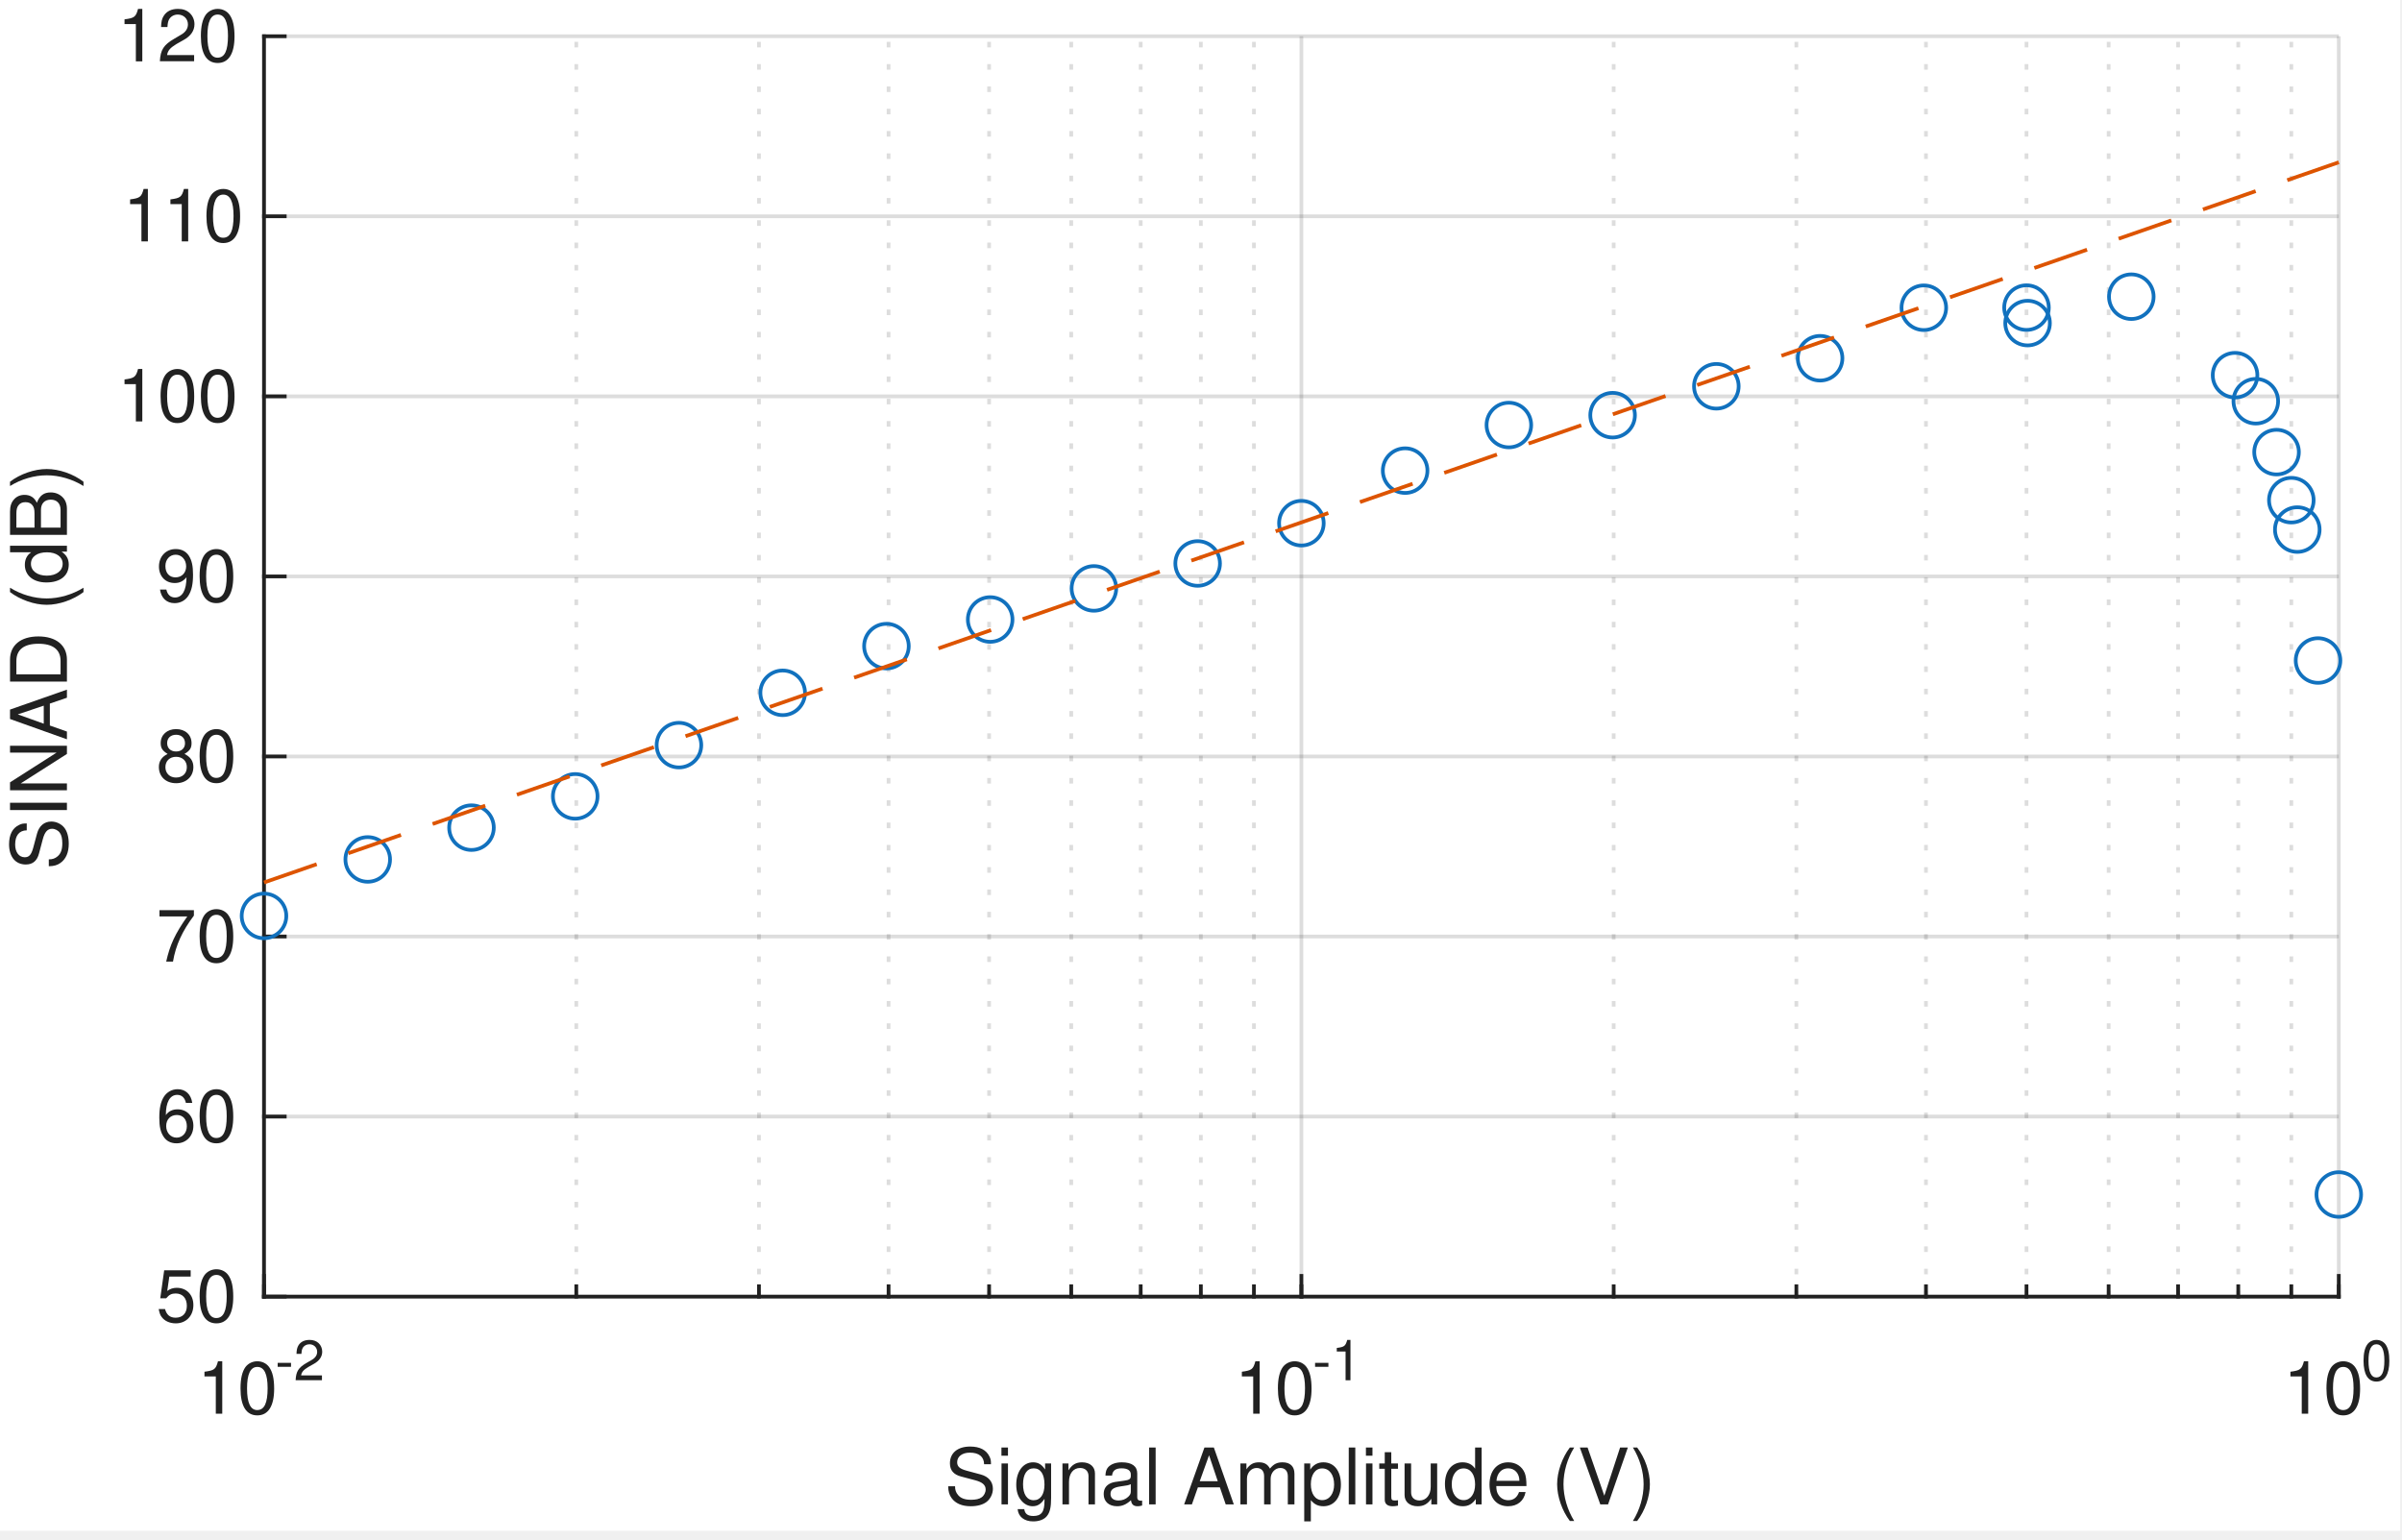
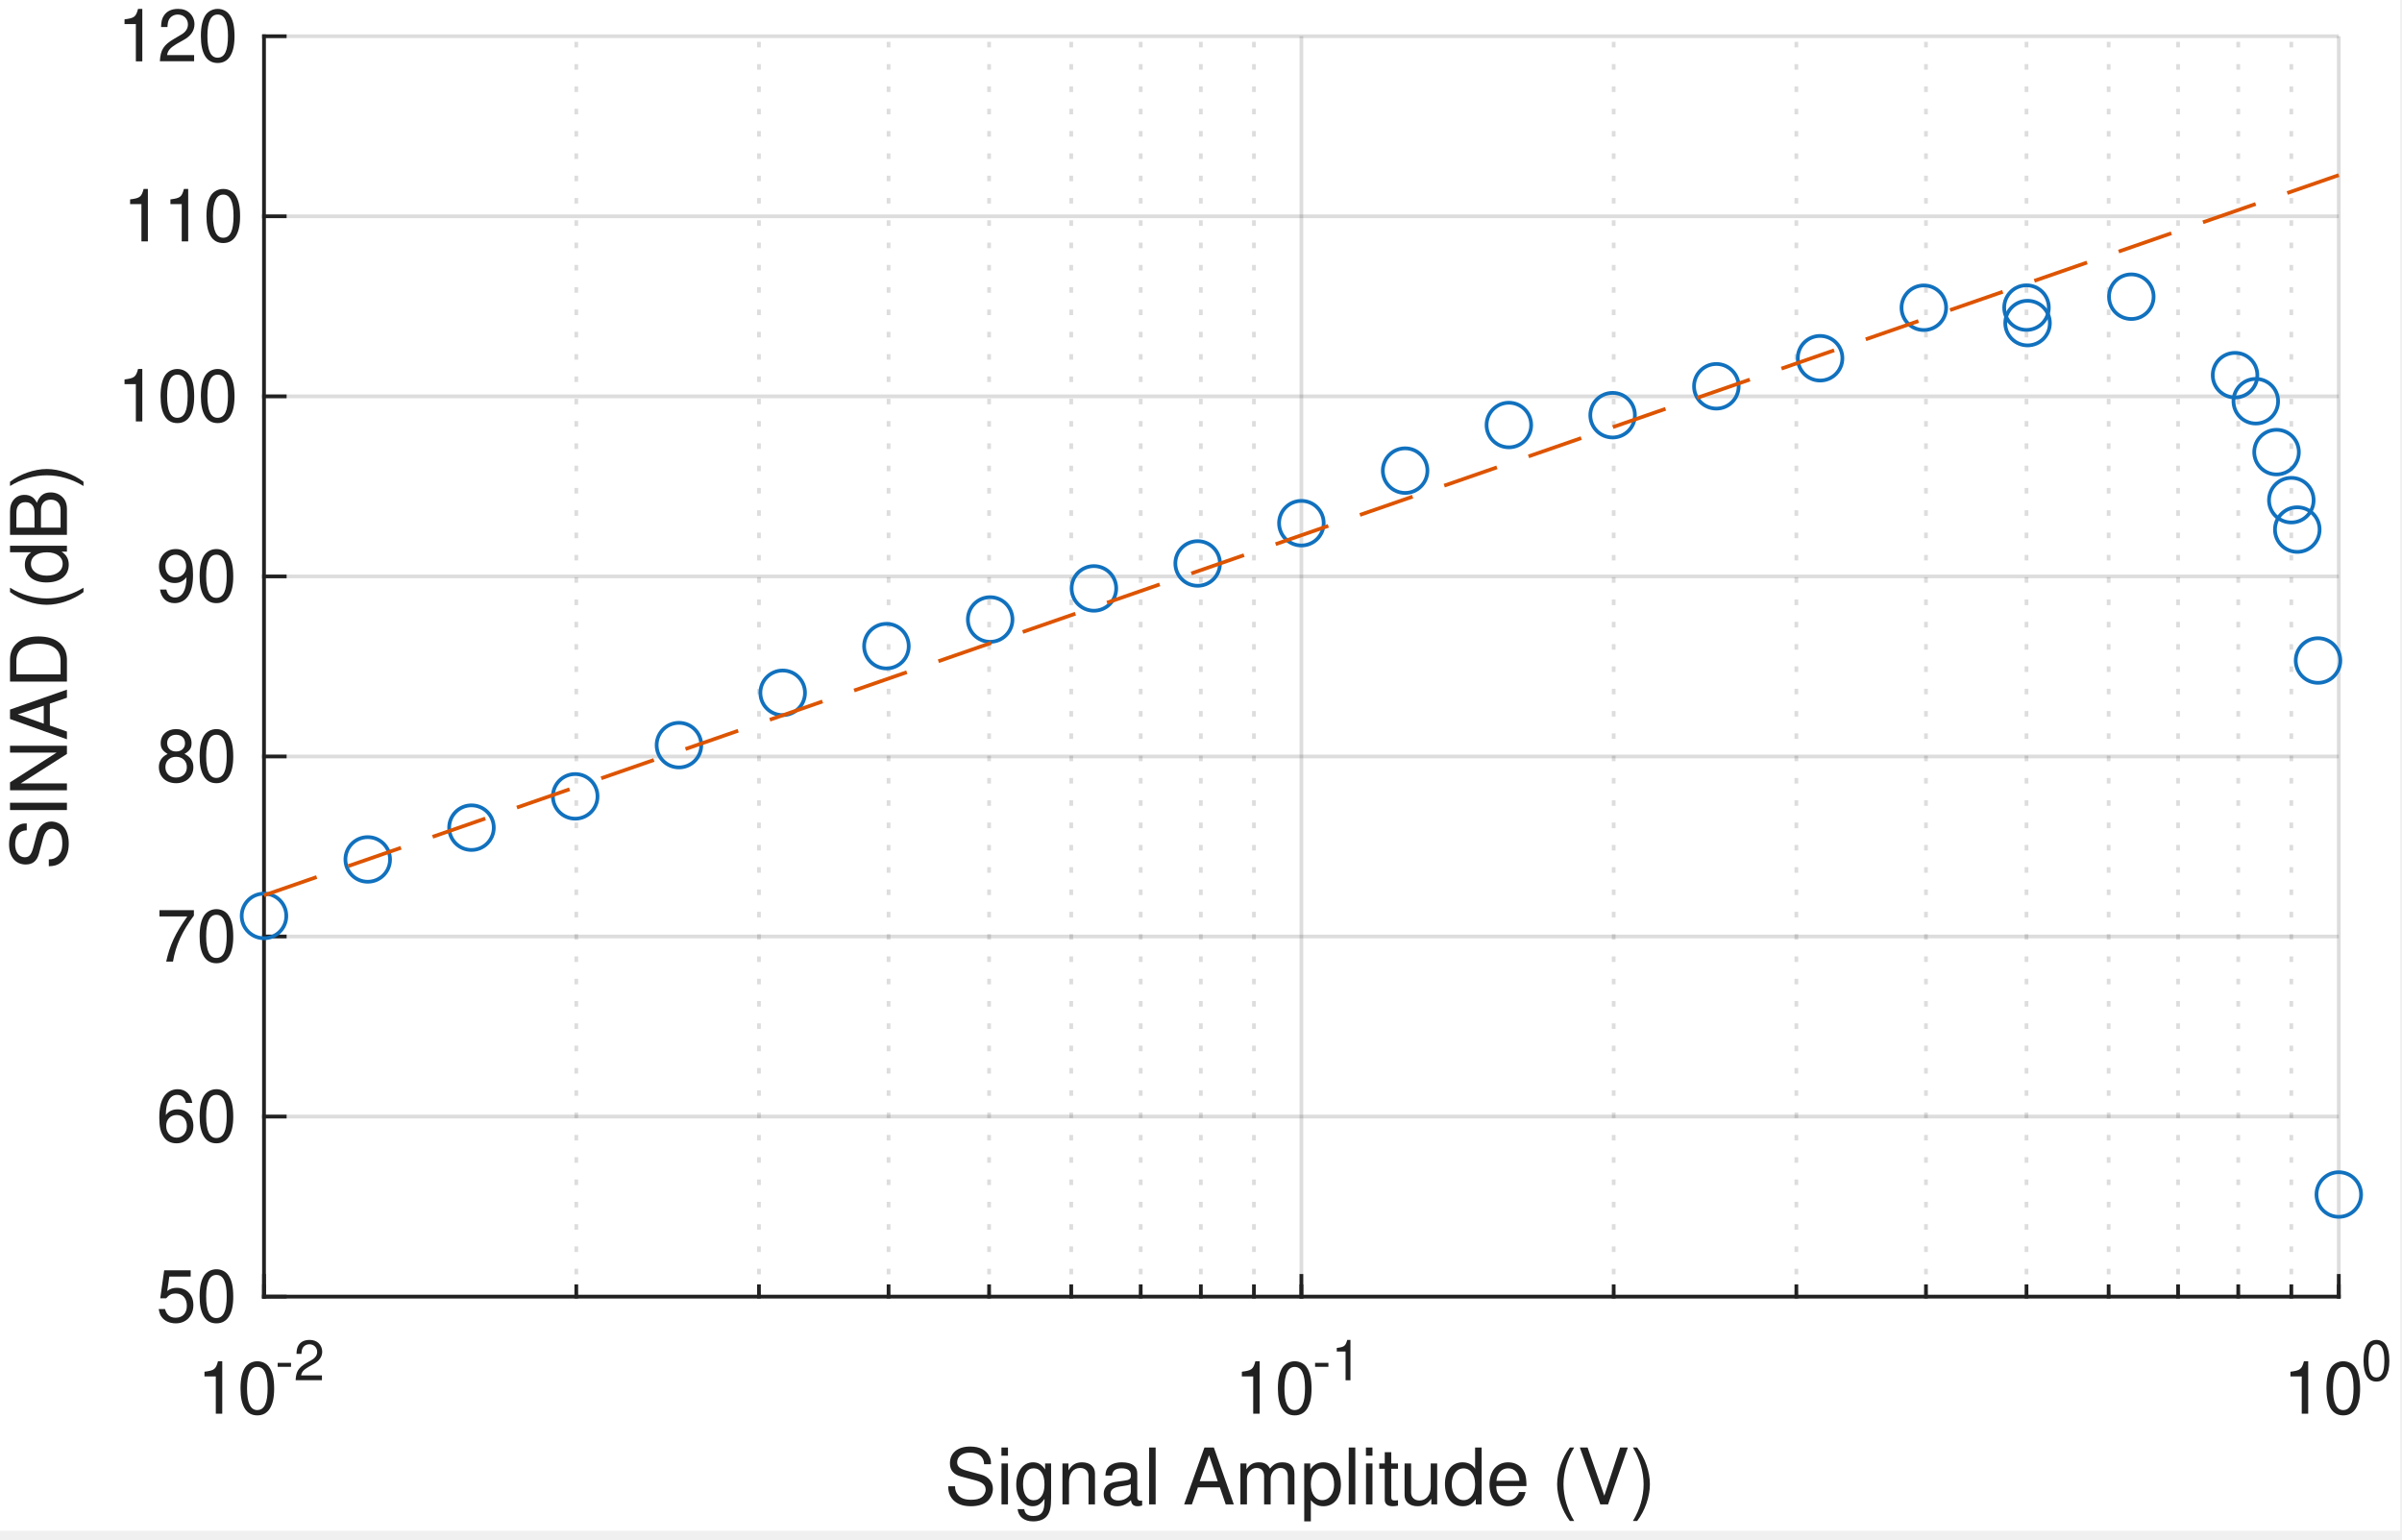
<svg xmlns="http://www.w3.org/2000/svg" width="113.947mm" height="73.025mm" viewBox="0 0 323 207" version="1.2" baseProfile="tiny">
  <defs>
</defs>
  <g fill="none" stroke="black" stroke-width="1" fill-rule="evenodd" stroke-linecap="square" stroke-linejoin="bevel">
    <g fill="#ffffff" fill-opacity="1" stroke="none" transform="matrix(0.75,0,0,0.75,-11,-11.625)" font-family="MS Shell Dlg 2" font-size="8.25" font-weight="400" font-style="normal">
      <path vector-effect="none" fill-rule="evenodd" d="M13,14 L445,14 L445,290 L13,290 L13,14" />
    </g>
    <g fill="#ffffff" fill-opacity="1" stroke="none" transform="matrix(7.5e-05,0,0,7.5e-05,-11,-11.625)" font-family="MS Shell Dlg 2" font-size="8.25" font-weight="400" font-style="normal">
      <path vector-effect="none" fill-rule="evenodd" d="M620000,220000 L620000,2.48e+06 L4.34e+06,2.48e+06 L4.34e+06,220000 L620000,220000" />
    </g>
    <g fill="#212121" fill-opacity="0.149" stroke="#212121" stroke-opacity="0.149" stroke-dasharray="1,3" stroke-dashoffset="0" stroke-width="0.667" stroke-linecap="butt" stroke-linejoin="round" transform="matrix(0.75,0,0,0.75,-11,-11.625)" font-family="MS Shell Dlg 2" font-size="8.25" font-weight="400" font-style="normal">
      <polyline fill="none" vector-effect="none" points="117.992,248 117.992,22 " />
      <polyline fill="none" vector-effect="none" points="150.745,248 150.745,22 " />
      <polyline fill="none" vector-effect="none" points="173.983,248 173.983,22 " />
      <polyline fill="none" vector-effect="none" points="192.008,248 192.008,22 " />
      <polyline fill="none" vector-effect="none" points="206.736,248 206.736,22 " />
      <polyline fill="none" vector-effect="none" points="219.188,248 219.188,22 " />
      <polyline fill="none" vector-effect="none" points="229.975,248 229.975,22 " />
      <polyline fill="none" vector-effect="none" points="239.489,248 239.489,22 " />
      <polyline fill="none" vector-effect="none" points="303.992,248 303.992,22 " />
      <polyline fill="none" vector-effect="none" points="336.745,248 336.745,22 " />
      <polyline fill="none" vector-effect="none" points="359.983,248 359.983,22 " />
      <polyline fill="none" vector-effect="none" points="378.008,248 378.008,22 " />
      <polyline fill="none" vector-effect="none" points="392.736,248 392.736,22 " />
      <polyline fill="none" vector-effect="none" points="405.188,248 405.188,22 " />
      <polyline fill="none" vector-effect="none" points="415.975,248 415.975,22 " />
      <polyline fill="none" vector-effect="none" points="425.489,248 425.489,22 " />
    </g>
    <g fill="#212121" fill-opacity="0.149" stroke="#212121" stroke-opacity="0.149" stroke-width="0.667" stroke-linecap="butt" stroke-linejoin="round" transform="matrix(0.75,0,0,0.75,-11,-11.625)" font-family="MS Shell Dlg 2" font-size="8.25" font-weight="400" font-style="normal">
      <polyline fill="none" vector-effect="none" points="62,248 62,22 " />
      <polyline fill="none" vector-effect="none" points="248,248 248,22 " />
      <polyline fill="none" vector-effect="none" points="434,248 434,22 " />
      <polyline fill="none" vector-effect="none" points="434,248 62,248 " />
      <polyline fill="none" vector-effect="none" points="434,215.714 62,215.714 " />
      <polyline fill="none" vector-effect="none" points="434,183.429 62,183.429 " />
      <polyline fill="none" vector-effect="none" points="434,151.143 62,151.143 " />
      <polyline fill="none" vector-effect="none" points="434,118.857 62,118.857 " />
      <polyline fill="none" vector-effect="none" points="434,86.571 62,86.571 " />
      <polyline fill="none" vector-effect="none" points="434,54.286 62,54.286 " />
      <polyline fill="none" vector-effect="none" points="434,22 62,22 " />
    </g>
    <g fill="#212121" fill-opacity="1" stroke="#212121" stroke-opacity="1" stroke-width="0.667" stroke-linecap="square" stroke-linejoin="round" transform="matrix(0.75,0,0,0.75,-11,-11.625)" font-family="MS Shell Dlg 2" font-size="8.25" font-weight="400" font-style="normal">
      <polyline fill="none" vector-effect="none" points="62,248 434,248 " />
      <polyline fill="none" vector-effect="none" points="62,248 62,244.28 " />
      <polyline fill="none" vector-effect="none" points="248,248 248,244.28 " />
      <polyline fill="none" vector-effect="none" points="434,248 434,244.28 " />
      <polyline fill="none" vector-effect="none" points="62,248 62,246.14 " />
      <polyline fill="none" vector-effect="none" points="117.992,248 117.992,246.14 " />
      <polyline fill="none" vector-effect="none" points="150.745,248 150.745,246.14 " />
      <polyline fill="none" vector-effect="none" points="173.983,248 173.983,246.14 " />
      <polyline fill="none" vector-effect="none" points="192.008,248 192.008,246.14 " />
      <polyline fill="none" vector-effect="none" points="206.736,248 206.736,246.14 " />
      <polyline fill="none" vector-effect="none" points="219.188,248 219.188,246.14 " />
      <polyline fill="none" vector-effect="none" points="229.975,248 229.975,246.14 " />
      <polyline fill="none" vector-effect="none" points="239.489,248 239.489,246.14 " />
      <polyline fill="none" vector-effect="none" points="248,248 248,246.14 " />
      <polyline fill="none" vector-effect="none" points="303.992,248 303.992,246.14 " />
      <polyline fill="none" vector-effect="none" points="336.745,248 336.745,246.14 " />
      <polyline fill="none" vector-effect="none" points="359.983,248 359.983,246.14 " />
      <polyline fill="none" vector-effect="none" points="378.008,248 378.008,246.14 " />
      <polyline fill="none" vector-effect="none" points="392.736,248 392.736,246.14 " />
      <polyline fill="none" vector-effect="none" points="405.188,248 405.188,246.14 " />
      <polyline fill="none" vector-effect="none" points="415.975,248 415.975,246.14 " />
      <polyline fill="none" vector-effect="none" points="425.489,248 425.489,246.14 " />
      <polyline fill="none" vector-effect="none" points="434,248 434,246.14 " />
    </g>
    <g fill="#212121" fill-opacity="1" stroke="#212121" stroke-opacity="1" stroke-width="1" stroke-linecap="square" stroke-linejoin="bevel" transform="matrix(0.75,0,0,0.75,26.5,190.125)" font-family="Helvetica" font-size="13" font-weight="400" font-style="normal">
      <text fill="#212121" fill-opacity="1" stroke="none" xml:space="preserve" x="0" y="0" font-family="Helvetica" font-size="13" font-weight="400" font-style="normal">10</text>
    </g>
    <g fill="#212121" fill-opacity="1" stroke="#212121" stroke-opacity="1" stroke-width="1" stroke-linecap="square" stroke-linejoin="bevel" transform="matrix(0.75,0,0,0.75,37,185.625)" font-family="Helvetica" font-size="10" font-weight="400" font-style="normal">
      <text fill="#212121" fill-opacity="1" stroke="none" xml:space="preserve" x="0" y="0" font-family="Helvetica" font-size="10" font-weight="400" font-style="normal">-2</text>
    </g>
    <g fill="#212121" fill-opacity="1" stroke="#212121" stroke-opacity="1" stroke-width="1" stroke-linecap="square" stroke-linejoin="bevel" transform="matrix(0.75,0,0,0.75,166,190.125)" font-family="Helvetica" font-size="13" font-weight="400" font-style="normal">
      <text fill="#212121" fill-opacity="1" stroke="none" xml:space="preserve" x="0" y="0" font-family="Helvetica" font-size="13" font-weight="400" font-style="normal">10</text>
    </g>
    <g fill="#212121" fill-opacity="1" stroke="#212121" stroke-opacity="1" stroke-width="1" stroke-linecap="square" stroke-linejoin="bevel" transform="matrix(0.75,0,0,0.75,176.5,185.625)" font-family="Helvetica" font-size="10" font-weight="400" font-style="normal">
      <text fill="#212121" fill-opacity="1" stroke="none" xml:space="preserve" x="0" y="0" font-family="Helvetica" font-size="10" font-weight="400" font-style="normal">-1</text>
    </g>
    <g fill="#212121" fill-opacity="1" stroke="#212121" stroke-opacity="1" stroke-width="1" stroke-linecap="square" stroke-linejoin="bevel" transform="matrix(0.75,0,0,0.75,307,190.125)" font-family="Helvetica" font-size="13" font-weight="400" font-style="normal">
      <text fill="#212121" fill-opacity="1" stroke="none" xml:space="preserve" x="0" y="0" font-family="Helvetica" font-size="13" font-weight="400" font-style="normal">10</text>
    </g>
    <g fill="#212121" fill-opacity="1" stroke="#212121" stroke-opacity="1" stroke-width="1" stroke-linecap="square" stroke-linejoin="bevel" transform="matrix(0.75,0,0,0.75,317.5,185.625)" font-family="Helvetica" font-size="10" font-weight="400" font-style="normal">
      <text fill="#212121" fill-opacity="1" stroke="none" xml:space="preserve" x="0" y="0" font-family="Helvetica" font-size="10" font-weight="400" font-style="normal">0</text>
    </g>
    <g fill="#212121" fill-opacity="1" stroke="#212121" stroke-opacity="1" stroke-width="1" stroke-linecap="square" stroke-linejoin="bevel" transform="matrix(0.75,0,0,0.75,127,202.32)" font-family="Helvetica" font-size="14" font-weight="400" font-style="normal">
      <text fill="#212121" fill-opacity="1" stroke="none" xml:space="preserve" x="0" y="0" font-family="Helvetica" font-size="14" font-weight="400" font-style="normal">Signal Amplitude (V)</text>
    </g>
    <g fill="#212121" fill-opacity="1" stroke="#212121" stroke-opacity="1" stroke-width="0.667" stroke-linecap="square" stroke-linejoin="round" transform="matrix(0.75,0,0,0.75,-11,-11.625)" font-family="Helvetica" font-size="14" font-weight="400" font-style="normal">
      <polyline fill="none" vector-effect="none" points="62,248 62,22 " />
      <polyline fill="none" vector-effect="none" points="62,248 65.72,248 " />
      <polyline fill="none" vector-effect="none" points="62,215.714 65.72,215.714 " />
      <polyline fill="none" vector-effect="none" points="62,183.429 65.72,183.429 " />
      <polyline fill="none" vector-effect="none" points="62,151.143 65.72,151.143 " />
      <polyline fill="none" vector-effect="none" points="62,118.857 65.72,118.857 " />
      <polyline fill="none" vector-effect="none" points="62,86.571 65.72,86.571 " />
      <polyline fill="none" vector-effect="none" points="62,54.286 65.72,54.286 " />
      <polyline fill="none" vector-effect="none" points="62,22 65.72,22 " />
    </g>
    <g fill="#212121" fill-opacity="1" stroke="#212121" stroke-opacity="1" stroke-width="1" stroke-linecap="square" stroke-linejoin="bevel" transform="matrix(0.75,0,0,0.75,21,177.75)" font-family="Helvetica" font-size="13" font-weight="400" font-style="normal">
      <text fill="#212121" fill-opacity="1" stroke="none" xml:space="preserve" x="0" y="0" font-family="Helvetica" font-size="13" font-weight="400" font-style="normal">50</text>
    </g>
    <g fill="#212121" fill-opacity="1" stroke="#212121" stroke-opacity="1" stroke-width="1" stroke-linecap="square" stroke-linejoin="bevel" transform="matrix(0.75,0,0,0.75,21,153.536)" font-family="Helvetica" font-size="13" font-weight="400" font-style="normal">
      <text fill="#212121" fill-opacity="1" stroke="none" xml:space="preserve" x="0" y="0" font-family="Helvetica" font-size="13" font-weight="400" font-style="normal">60</text>
    </g>
    <g fill="#212121" fill-opacity="1" stroke="#212121" stroke-opacity="1" stroke-width="1" stroke-linecap="square" stroke-linejoin="bevel" transform="matrix(0.75,0,0,0.75,21,129.321)" font-family="Helvetica" font-size="13" font-weight="400" font-style="normal">
      <text fill="#212121" fill-opacity="1" stroke="none" xml:space="preserve" x="0" y="0" font-family="Helvetica" font-size="13" font-weight="400" font-style="normal">70</text>
    </g>
    <g fill="#212121" fill-opacity="1" stroke="#212121" stroke-opacity="1" stroke-width="1" stroke-linecap="square" stroke-linejoin="bevel" transform="matrix(0.75,0,0,0.75,21,105.107)" font-family="Helvetica" font-size="13" font-weight="400" font-style="normal">
      <text fill="#212121" fill-opacity="1" stroke="none" xml:space="preserve" x="0" y="0" font-family="Helvetica" font-size="13" font-weight="400" font-style="normal">80</text>
    </g>
    <g fill="#212121" fill-opacity="1" stroke="#212121" stroke-opacity="1" stroke-width="1" stroke-linecap="square" stroke-linejoin="bevel" transform="matrix(0.75,0,0,0.75,21,80.8929)" font-family="Helvetica" font-size="13" font-weight="400" font-style="normal">
      <text fill="#212121" fill-opacity="1" stroke="none" xml:space="preserve" x="0" y="0" font-family="Helvetica" font-size="13" font-weight="400" font-style="normal">90</text>
    </g>
    <g fill="#212121" fill-opacity="1" stroke="#212121" stroke-opacity="1" stroke-width="1" stroke-linecap="square" stroke-linejoin="bevel" transform="matrix(0.75,0,0,0.75,15.75,56.6786)" font-family="Helvetica" font-size="13" font-weight="400" font-style="normal">
      <text fill="#212121" fill-opacity="1" stroke="none" xml:space="preserve" x="0" y="0" font-family="Helvetica" font-size="13" font-weight="400" font-style="normal">100</text>
    </g>
    <g fill="#212121" fill-opacity="1" stroke="#212121" stroke-opacity="1" stroke-width="1" stroke-linecap="square" stroke-linejoin="bevel" transform="matrix(0.75,0,0,0.75,16.5,32.4643)" font-family="Helvetica" font-size="13" font-weight="400" font-style="normal">
      <text fill="#212121" fill-opacity="1" stroke="none" xml:space="preserve" x="0" y="0" font-family="Helvetica" font-size="13" font-weight="400" font-style="normal">110</text>
    </g>
    <g fill="#212121" fill-opacity="1" stroke="#212121" stroke-opacity="1" stroke-width="1" stroke-linecap="square" stroke-linejoin="bevel" transform="matrix(0.75,0,0,0.75,15.75,8.25)" font-family="Helvetica" font-size="13" font-weight="400" font-style="normal">
      <text fill="#212121" fill-opacity="1" stroke="none" xml:space="preserve" x="0" y="0" font-family="Helvetica" font-size="13" font-weight="400" font-style="normal">120</text>
    </g>
    <g fill="#212121" fill-opacity="1" stroke="#212121" stroke-opacity="1" stroke-width="1" stroke-linecap="square" stroke-linejoin="bevel" transform="matrix(0,-0.75,0.75,0,9,117)" font-family="Helvetica" font-size="14" font-weight="400" font-style="normal">
      <text fill="#212121" fill-opacity="1" stroke="none" xml:space="preserve" x="0" y="0" font-family="Helvetica" font-size="14" font-weight="400" font-style="normal">SINAD (dB)</text>
    </g>
    <g fill="none" stroke="#1171be" stroke-opacity="1" stroke-width="0.667" stroke-linecap="butt" stroke-linejoin="miter" stroke-miterlimit="5" transform="matrix(0.75,0,0,0.75,-11,-11.625)" font-family="Helvetica" font-size="14" font-weight="400" font-style="normal">
      <path vector-effect="none" fill-rule="evenodd" d="M66,179.739 C66,177.53 64.209,175.739 62,175.739 C59.791,175.739 58,177.53 58,179.739 C58,181.948 59.791,183.739 62,183.739 C64.209,183.739 66,181.948 66,179.739 " />
    </g>
    <g fill="none" stroke="#1171be" stroke-opacity="1" stroke-width="0.667" stroke-linecap="butt" stroke-linejoin="miter" stroke-miterlimit="5" transform="matrix(0.75,0,0,0.75,-11,-11.625)" font-family="Helvetica" font-size="14" font-weight="400" font-style="normal">
      <path vector-effect="none" fill-rule="evenodd" d="M84.6,169.609 C84.6,167.4 82.809,165.609 80.6,165.609 C78.391,165.609 76.6,167.4 76.6,169.609 C76.6,171.819 78.391,173.609 80.6,173.609 C82.809,173.609 84.6,171.819 84.6,169.609 " />
    </g>
    <g fill="none" stroke="#1171be" stroke-opacity="1" stroke-width="0.667" stroke-linecap="butt" stroke-linejoin="miter" stroke-miterlimit="5" transform="matrix(0.75,0,0,0.75,-11,-11.625)" font-family="Helvetica" font-size="14" font-weight="400" font-style="normal">
      <path vector-effect="none" fill-rule="evenodd" d="M103.2,163.908 C103.2,161.699 101.409,159.908 99.2,159.908 C96.991,159.908 95.2,161.699 95.2,163.908 C95.2,166.117 96.991,167.908 99.2,167.908 C101.409,167.908 103.2,166.117 103.2,163.908 " />
    </g>
    <g fill="none" stroke="#1171be" stroke-opacity="1" stroke-width="0.667" stroke-linecap="butt" stroke-linejoin="miter" stroke-miterlimit="5" transform="matrix(0.75,0,0,0.75,-11,-11.625)" font-family="Helvetica" font-size="14" font-weight="400" font-style="normal">
      <path vector-effect="none" fill-rule="evenodd" d="M121.8,158.299 C121.8,156.09 120.009,154.299 117.8,154.299 C115.591,154.299 113.8,156.09 113.8,158.299 C113.8,160.508 115.591,162.299 117.8,162.299 C120.009,162.299 121.8,160.508 121.8,158.299 " />
    </g>
    <g fill="none" stroke="#1171be" stroke-opacity="1" stroke-width="0.667" stroke-linecap="butt" stroke-linejoin="miter" stroke-miterlimit="5" transform="matrix(0.75,0,0,0.75,-11,-11.625)" font-family="Helvetica" font-size="14" font-weight="400" font-style="normal">
      <path vector-effect="none" fill-rule="evenodd" d="M140.4,149.112 C140.4,146.903 138.609,145.112 136.4,145.112 C134.191,145.112 132.4,146.903 132.4,149.112 C132.4,151.322 134.191,153.112 136.4,153.112 C138.609,153.112 140.4,151.322 140.4,149.112 " />
    </g>
    <g fill="none" stroke="#1171be" stroke-opacity="1" stroke-width="0.667" stroke-linecap="butt" stroke-linejoin="miter" stroke-miterlimit="5" transform="matrix(0.75,0,0,0.75,-11,-11.625)" font-family="Helvetica" font-size="14" font-weight="400" font-style="normal">
      <path vector-effect="none" fill-rule="evenodd" d="M159,139.731 C159,137.522 157.209,135.731 155,135.731 C152.791,135.731 151,137.522 151,139.731 C151,141.941 152.791,143.731 155,143.731 C157.209,143.731 159,141.941 159,139.731 " />
    </g>
    <g fill="none" stroke="#1171be" stroke-opacity="1" stroke-width="0.667" stroke-linecap="butt" stroke-linejoin="miter" stroke-miterlimit="5" transform="matrix(0.75,0,0,0.75,-11,-11.625)" font-family="Helvetica" font-size="14" font-weight="400" font-style="normal">
      <path vector-effect="none" fill-rule="evenodd" d="M177.6,131.36 C177.6,129.15 175.809,127.36 173.6,127.36 C171.391,127.36 169.6,129.15 169.6,131.36 C169.6,133.569 171.391,135.36 173.6,135.36 C175.809,135.36 177.6,133.569 177.6,131.36 " />
    </g>
    <g fill="none" stroke="#1171be" stroke-opacity="1" stroke-width="0.667" stroke-linecap="butt" stroke-linejoin="miter" stroke-miterlimit="5" transform="matrix(0.75,0,0,0.75,-11,-11.625)" font-family="Helvetica" font-size="14" font-weight="400" font-style="normal">
      <path vector-effect="none" fill-rule="evenodd" d="M196.2,126.586 C196.2,124.377 194.409,122.586 192.2,122.586 C189.991,122.586 188.2,124.377 188.2,126.586 C188.2,128.795 189.991,130.586 192.2,130.586 C194.409,130.586 196.2,128.795 196.2,126.586 " />
    </g>
    <g fill="none" stroke="#1171be" stroke-opacity="1" stroke-width="0.667" stroke-linecap="butt" stroke-linejoin="miter" stroke-miterlimit="5" transform="matrix(0.75,0,0,0.75,-11,-11.625)" font-family="Helvetica" font-size="14" font-weight="400" font-style="normal">
      <path vector-effect="none" fill-rule="evenodd" d="M214.8,121.009 C214.8,118.8 213.009,117.009 210.8,117.009 C208.591,117.009 206.8,118.8 206.8,121.009 C206.8,123.218 208.591,125.009 210.8,125.009 C213.009,125.009 214.8,123.218 214.8,121.009 " />
    </g>
    <g fill="none" stroke="#1171be" stroke-opacity="1" stroke-width="0.667" stroke-linecap="butt" stroke-linejoin="miter" stroke-miterlimit="5" transform="matrix(0.75,0,0,0.75,-11,-11.625)" font-family="Helvetica" font-size="14" font-weight="400" font-style="normal">
      <path vector-effect="none" fill-rule="evenodd" d="M233.4,116.538 C233.4,114.328 231.609,112.538 229.4,112.538 C227.191,112.538 225.4,114.328 225.4,116.538 C225.4,118.747 227.191,120.538 229.4,120.538 C231.609,120.538 233.4,118.747 233.4,116.538 " />
    </g>
    <g fill="none" stroke="#1171be" stroke-opacity="1" stroke-width="0.667" stroke-linecap="butt" stroke-linejoin="miter" stroke-miterlimit="5" transform="matrix(0.75,0,0,0.75,-11,-11.625)" font-family="Helvetica" font-size="14" font-weight="400" font-style="normal">
      <path vector-effect="none" fill-rule="evenodd" d="M252,109.313 C252,107.104 250.209,105.313 248,105.313 C245.791,105.313 244,107.104 244,109.313 C244,111.522 245.791,113.313 248,113.313 C250.209,113.313 252,111.522 252,109.313 " />
    </g>
    <g fill="none" stroke="#1171be" stroke-opacity="1" stroke-width="0.667" stroke-linecap="butt" stroke-linejoin="miter" stroke-miterlimit="5" transform="matrix(0.75,0,0,0.75,-11,-11.625)" font-family="Helvetica" font-size="14" font-weight="400" font-style="normal">
      <path vector-effect="none" fill-rule="evenodd" d="M270.6,99.89 C270.6,97.68 268.809,95.89 266.6,95.89 C264.391,95.89 262.6,97.68 262.6,99.89 C262.6,102.099 264.391,103.89 266.6,103.89 C268.809,103.89 270.6,102.099 270.6,99.89 " />
    </g>
    <g fill="none" stroke="#1171be" stroke-opacity="1" stroke-width="0.667" stroke-linecap="butt" stroke-linejoin="miter" stroke-miterlimit="5" transform="matrix(0.75,0,0,0.75,-11,-11.625)" font-family="Helvetica" font-size="14" font-weight="400" font-style="normal">
      <path vector-effect="none" fill-rule="evenodd" d="M289.2,91.713 C289.2,89.504 287.409,87.713 285.2,87.713 C282.991,87.713 281.2,89.504 281.2,91.713 C281.2,93.922 282.991,95.713 285.2,95.713 C287.409,95.713 289.2,93.922 289.2,91.713 " />
    </g>
    <g fill="none" stroke="#1171be" stroke-opacity="1" stroke-width="0.667" stroke-linecap="butt" stroke-linejoin="miter" stroke-miterlimit="5" transform="matrix(0.75,0,0,0.75,-11,-11.625)" font-family="Helvetica" font-size="14" font-weight="400" font-style="normal">
      <path vector-effect="none" fill-rule="evenodd" d="M307.8,89.947 C307.8,87.738 306.009,85.947 303.8,85.947 C301.591,85.947 299.8,87.738 299.8,89.947 C299.8,92.156 301.591,93.947 303.8,93.947 C306.009,93.947 307.8,92.156 307.8,89.947 " />
    </g>
    <g fill="none" stroke="#1171be" stroke-opacity="1" stroke-width="0.667" stroke-linecap="butt" stroke-linejoin="miter" stroke-miterlimit="5" transform="matrix(0.75,0,0,0.75,-11,-11.625)" font-family="Helvetica" font-size="14" font-weight="400" font-style="normal">
      <path vector-effect="none" fill-rule="evenodd" d="M326.4,84.766 C326.4,82.557 324.609,80.766 322.4,80.766 C320.191,80.766 318.4,82.557 318.4,84.766 C318.4,86.975 320.191,88.766 322.4,88.766 C324.609,88.766 326.4,86.975 326.4,84.766 " />
    </g>
    <g fill="none" stroke="#1171be" stroke-opacity="1" stroke-width="0.667" stroke-linecap="butt" stroke-linejoin="miter" stroke-miterlimit="5" transform="matrix(0.75,0,0,0.75,-11,-11.625)" font-family="Helvetica" font-size="14" font-weight="400" font-style="normal">
      <path vector-effect="none" fill-rule="evenodd" d="M345,79.736 C345,77.527 343.209,75.736 341,75.736 C338.791,75.736 337,77.527 337,79.736 C337,81.945 338.791,83.736 341,83.736 C343.209,83.736 345,81.945 345,79.736 " />
    </g>
    <g fill="none" stroke="#1171be" stroke-opacity="1" stroke-width="0.667" stroke-linecap="butt" stroke-linejoin="miter" stroke-miterlimit="5" transform="matrix(0.75,0,0,0.75,-11,-11.625)" font-family="Helvetica" font-size="14" font-weight="400" font-style="normal">
      <path vector-effect="none" fill-rule="evenodd" d="M363.6,70.683 C363.6,68.474 361.809,66.683 359.6,66.683 C357.391,66.683 355.6,68.474 355.6,70.683 C355.6,72.892 357.391,74.683 359.6,74.683 C361.809,74.683 363.6,72.892 363.6,70.683 " />
    </g>
    <g fill="none" stroke="#1171be" stroke-opacity="1" stroke-width="0.667" stroke-linecap="butt" stroke-linejoin="miter" stroke-miterlimit="5" transform="matrix(0.75,0,0,0.75,-11,-11.625)" font-family="Helvetica" font-size="14" font-weight="400" font-style="normal">
      <path vector-effect="none" fill-rule="evenodd" d="M382.2,73.434 C382.2,71.225 380.409,69.434 378.2,69.434 C375.991,69.434 374.2,71.225 374.2,73.434 C374.2,75.643 375.991,77.434 378.2,77.434 C380.409,77.434 382.2,75.643 382.2,73.434 " />
    </g>
    <g fill="none" stroke="#1171be" stroke-opacity="1" stroke-width="0.667" stroke-linecap="butt" stroke-linejoin="miter" stroke-miterlimit="5" transform="matrix(0.75,0,0,0.75,-11,-11.625)" font-family="Helvetica" font-size="14" font-weight="400" font-style="normal">
      <path vector-effect="none" fill-rule="evenodd" d="M400.8,68.7 C400.8,66.491 399.009,64.7 396.8,64.7 C394.591,64.7 392.8,66.491 392.8,68.7 C392.8,70.909 394.591,72.7 396.8,72.7 C399.009,72.7 400.8,70.909 400.8,68.7 " />
    </g>
    <g fill="none" stroke="#1171be" stroke-opacity="1" stroke-width="0.667" stroke-linecap="butt" stroke-linejoin="miter" stroke-miterlimit="5" transform="matrix(0.75,0,0,0.75,-11,-11.625)" font-family="Helvetica" font-size="14" font-weight="400" font-style="normal">
      <path vector-effect="none" fill-rule="evenodd" d="M419.4,82.774 C419.4,80.565 417.609,78.774 415.4,78.774 C413.191,78.774 411.4,80.565 411.4,82.774 C411.4,84.984 413.191,86.774 415.4,86.774 C417.609,86.774 419.4,84.984 419.4,82.774 " />
    </g>
    <g fill="none" stroke="#1171be" stroke-opacity="1" stroke-width="0.667" stroke-linecap="butt" stroke-linejoin="miter" stroke-miterlimit="5" transform="matrix(0.75,0,0,0.75,-11,-11.625)" font-family="Helvetica" font-size="14" font-weight="400" font-style="normal">
      <path vector-effect="none" fill-rule="evenodd" d="M423.12,87.443 C423.12,85.234 421.329,83.443 419.12,83.443 C416.911,83.443 415.12,85.234 415.12,87.443 C415.12,89.652 416.911,91.443 419.12,91.443 C421.329,91.443 423.12,89.652 423.12,87.443 " />
    </g>
    <g fill="none" stroke="#1171be" stroke-opacity="1" stroke-width="0.667" stroke-linecap="butt" stroke-linejoin="miter" stroke-miterlimit="5" transform="matrix(0.75,0,0,0.75,-11,-11.625)" font-family="Helvetica" font-size="14" font-weight="400" font-style="normal">
      <path vector-effect="none" fill-rule="evenodd" d="M426.84,96.57 C426.84,94.361 425.049,92.57 422.84,92.57 C420.631,92.57 418.84,94.361 418.84,96.57 C418.84,98.78 420.631,100.571 422.84,100.571 C425.049,100.571 426.84,98.78 426.84,96.57 " />
    </g>
    <g fill="none" stroke="#1171be" stroke-opacity="1" stroke-width="0.667" stroke-linecap="butt" stroke-linejoin="miter" stroke-miterlimit="5" transform="matrix(0.75,0,0,0.75,-11,-11.625)" font-family="Helvetica" font-size="14" font-weight="400" font-style="normal">
      <path vector-effect="none" fill-rule="evenodd" d="M430.56,110.461 C430.56,108.252 428.769,106.461 426.56,106.461 C424.351,106.461 422.56,108.252 422.56,110.461 C422.56,112.67 424.351,114.461 426.56,114.461 C428.769,114.461 430.56,112.67 430.56,110.461 " />
    </g>
    <g fill="none" stroke="#1171be" stroke-opacity="1" stroke-width="0.667" stroke-linecap="butt" stroke-linejoin="miter" stroke-miterlimit="5" transform="matrix(0.75,0,0,0.75,-11,-11.625)" font-family="Helvetica" font-size="14" font-weight="400" font-style="normal">
      <path vector-effect="none" fill-rule="evenodd" d="M434.28,133.94 C434.28,131.73 432.489,129.94 430.28,129.94 C428.071,129.94 426.28,131.73 426.28,133.94 C426.28,136.149 428.071,137.94 430.28,137.94 C432.489,137.94 434.28,136.149 434.28,133.94 " />
    </g>
    <g fill="none" stroke="#1171be" stroke-opacity="1" stroke-width="0.667" stroke-linecap="butt" stroke-linejoin="miter" stroke-miterlimit="5" transform="matrix(0.75,0,0,0.75,-11,-11.625)" font-family="Helvetica" font-size="14" font-weight="400" font-style="normal">
      <path vector-effect="none" fill-rule="evenodd" d="M438,229.694 C438,227.485 436.209,225.694 434,225.694 C431.791,225.694 430,227.485 430,229.694 C430,231.903 431.791,233.694 434,233.694 C436.209,233.694 438,231.903 438,229.694 " />
    </g>
    <g fill="none" stroke="#1171be" stroke-opacity="1" stroke-width="0.667" stroke-linecap="butt" stroke-linejoin="miter" stroke-miterlimit="5" transform="matrix(0.75,0,0,0.75,-11,-11.625)" font-family="Helvetica" font-size="14" font-weight="400" font-style="normal">
      <path vector-effect="none" fill-rule="evenodd" d="M382.008,70.66 C382.008,68.451 380.218,66.66 378.008,66.66 C375.799,66.66 374.008,68.451 374.008,70.66 C374.008,72.869 375.799,74.66 378.008,74.66 C380.218,74.66 382.008,72.869 382.008,70.66 " />
    </g>
    <g fill="none" stroke="#1171be" stroke-opacity="1" stroke-width="0.667" stroke-linecap="butt" stroke-linejoin="miter" stroke-miterlimit="5" transform="matrix(0.75,0,0,0.75,-11,-11.625)" font-family="Helvetica" font-size="14" font-weight="400" font-style="normal">
      <path vector-effect="none" fill-rule="evenodd" d="M429.489,105.186 C429.489,102.977 427.698,101.186 425.489,101.186 C423.28,101.186 421.489,102.977 421.489,105.186 C421.489,107.395 423.28,109.186 425.489,109.186 C427.698,109.186 429.489,107.395 429.489,105.186 " />
    </g>
    <g fill="none" stroke="#dd5400" stroke-opacity="1" stroke-dasharray="10,6" stroke-dashoffset="0" stroke-width="0.667" stroke-linecap="butt" stroke-linejoin="round" transform="matrix(0.75,0,0,0.75,-11,-11.625)" font-family="Helvetica" font-size="14" font-weight="400" font-style="normal">
-       <polyline fill="none" vector-effect="none" points="62,173.743 103.333,159.394 144.667,145.044 186,130.695 227.333,116.346 268.667,101.997 310,87.648 351.333,73.298 392.667,58.949 434,44.6 " />
+       <polyline fill="none" vector-effect="none" points="62,176.045 103.333,161.696 144.667,147.347 186,132.997 227.333,118.648 268.667,104.299 310,89.95 351.333,75.601 392.667,61.252 434,46.902 " />
    </g>
  </g>
</svg>
